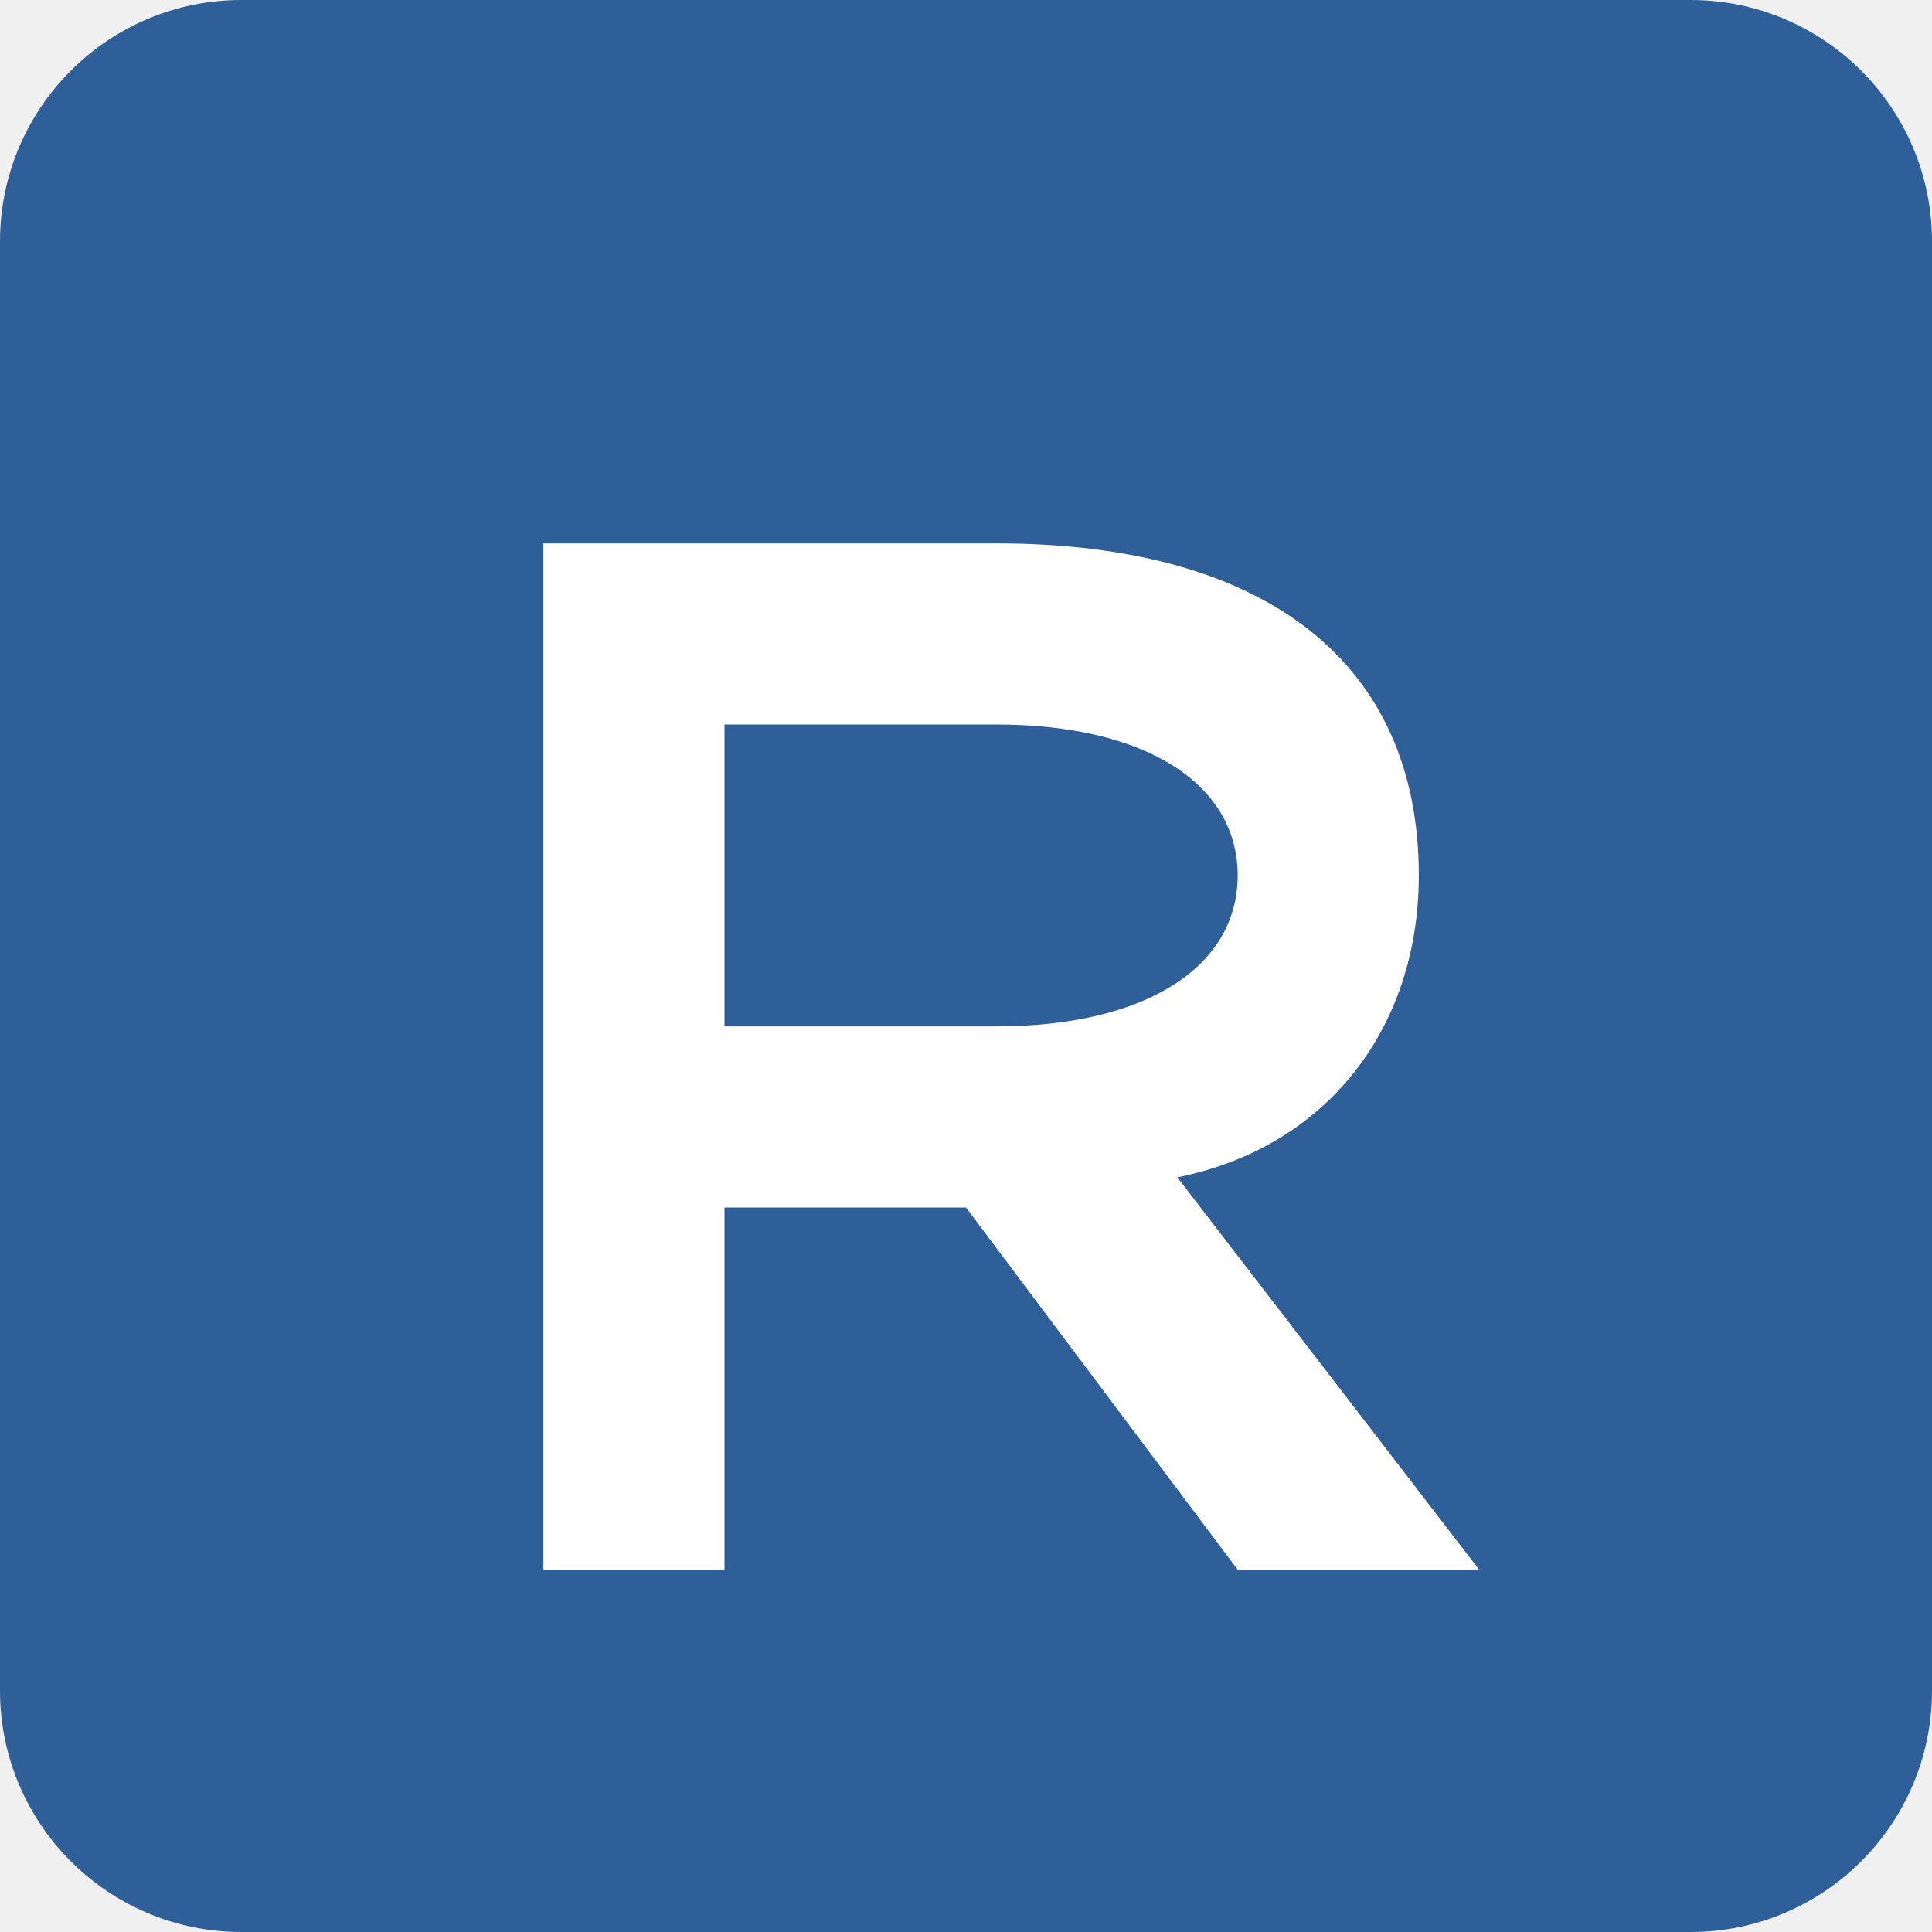
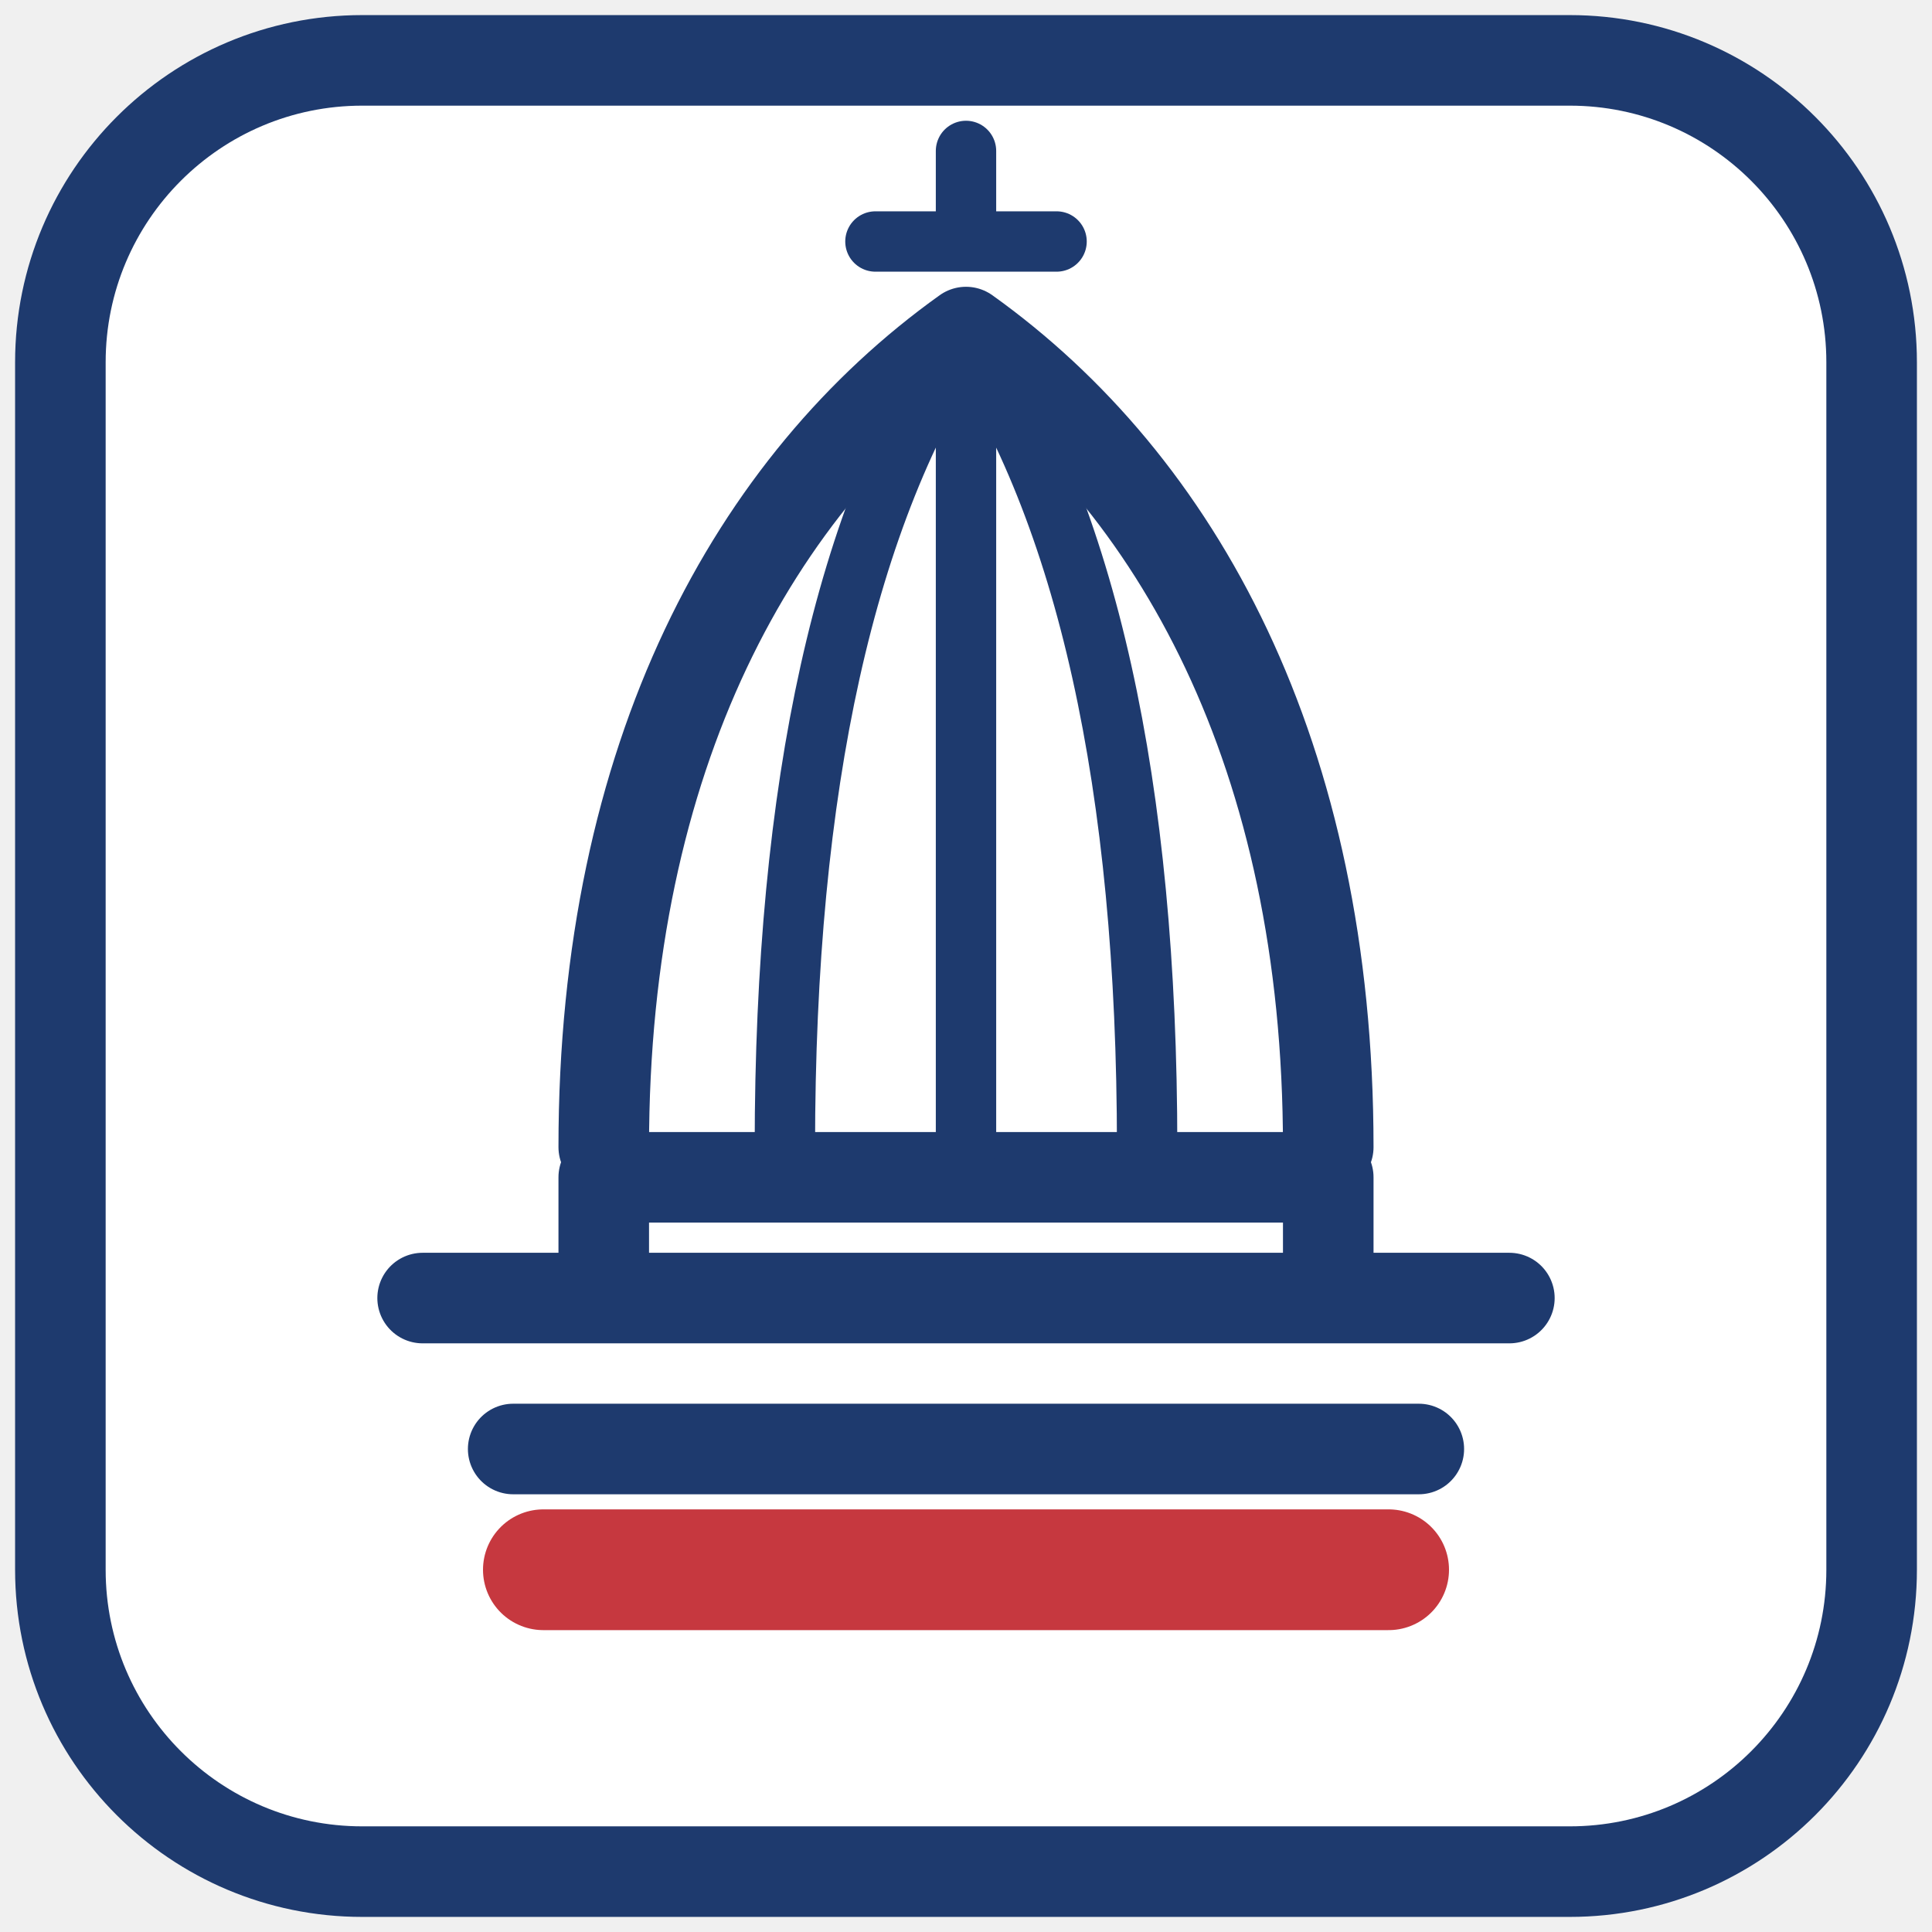
- <svg xmlns="http://www.w3.org/2000/svg" viewBox="0 0 64 64">
-   <rect width="64" height="64" rx="8" fill="#2f5f98" />
-   <path d="M18 18h15c9 0 14 4 14 11 0 5-3 9-8 10l10 13h-8L32 40h-8v12h-6V18Zm6 6v10h9c5 0 8-2 8-5s-3-5-8-5h-9Z" fill="#fff" />
+ <svg xmlns="http://www.w3.org/2000/svg" viewBox="0 0 64 64" role="img" aria-label="MIT-WPU">
+   <rect x="2" y="2" width="60" height="60" rx="10" fill="#fff" stroke="#1e3a6e" stroke-width="3" />
+   <g fill="none" stroke="#1e3a6e" stroke-linecap="round" stroke-linejoin="round">
+     <path d="M14 43h36M17 48h30M20 43V39h24v4" stroke-width="3" />
+     <path d="M20 38c0-13 5-22 12-27 7 5 12 14 12 27" stroke-width="3" />
+     <path d="M26 38c0-12 2-21 6-27 4 6 6 15 6 27M32 11v27" stroke-width="2" />
+     <path d="M29 8h6M32 5v3" stroke-width="2" />
+   </g>
+   <path d="M18 52h28" stroke="#c6383f" stroke-linecap="round" stroke-width="4" />
</svg>
